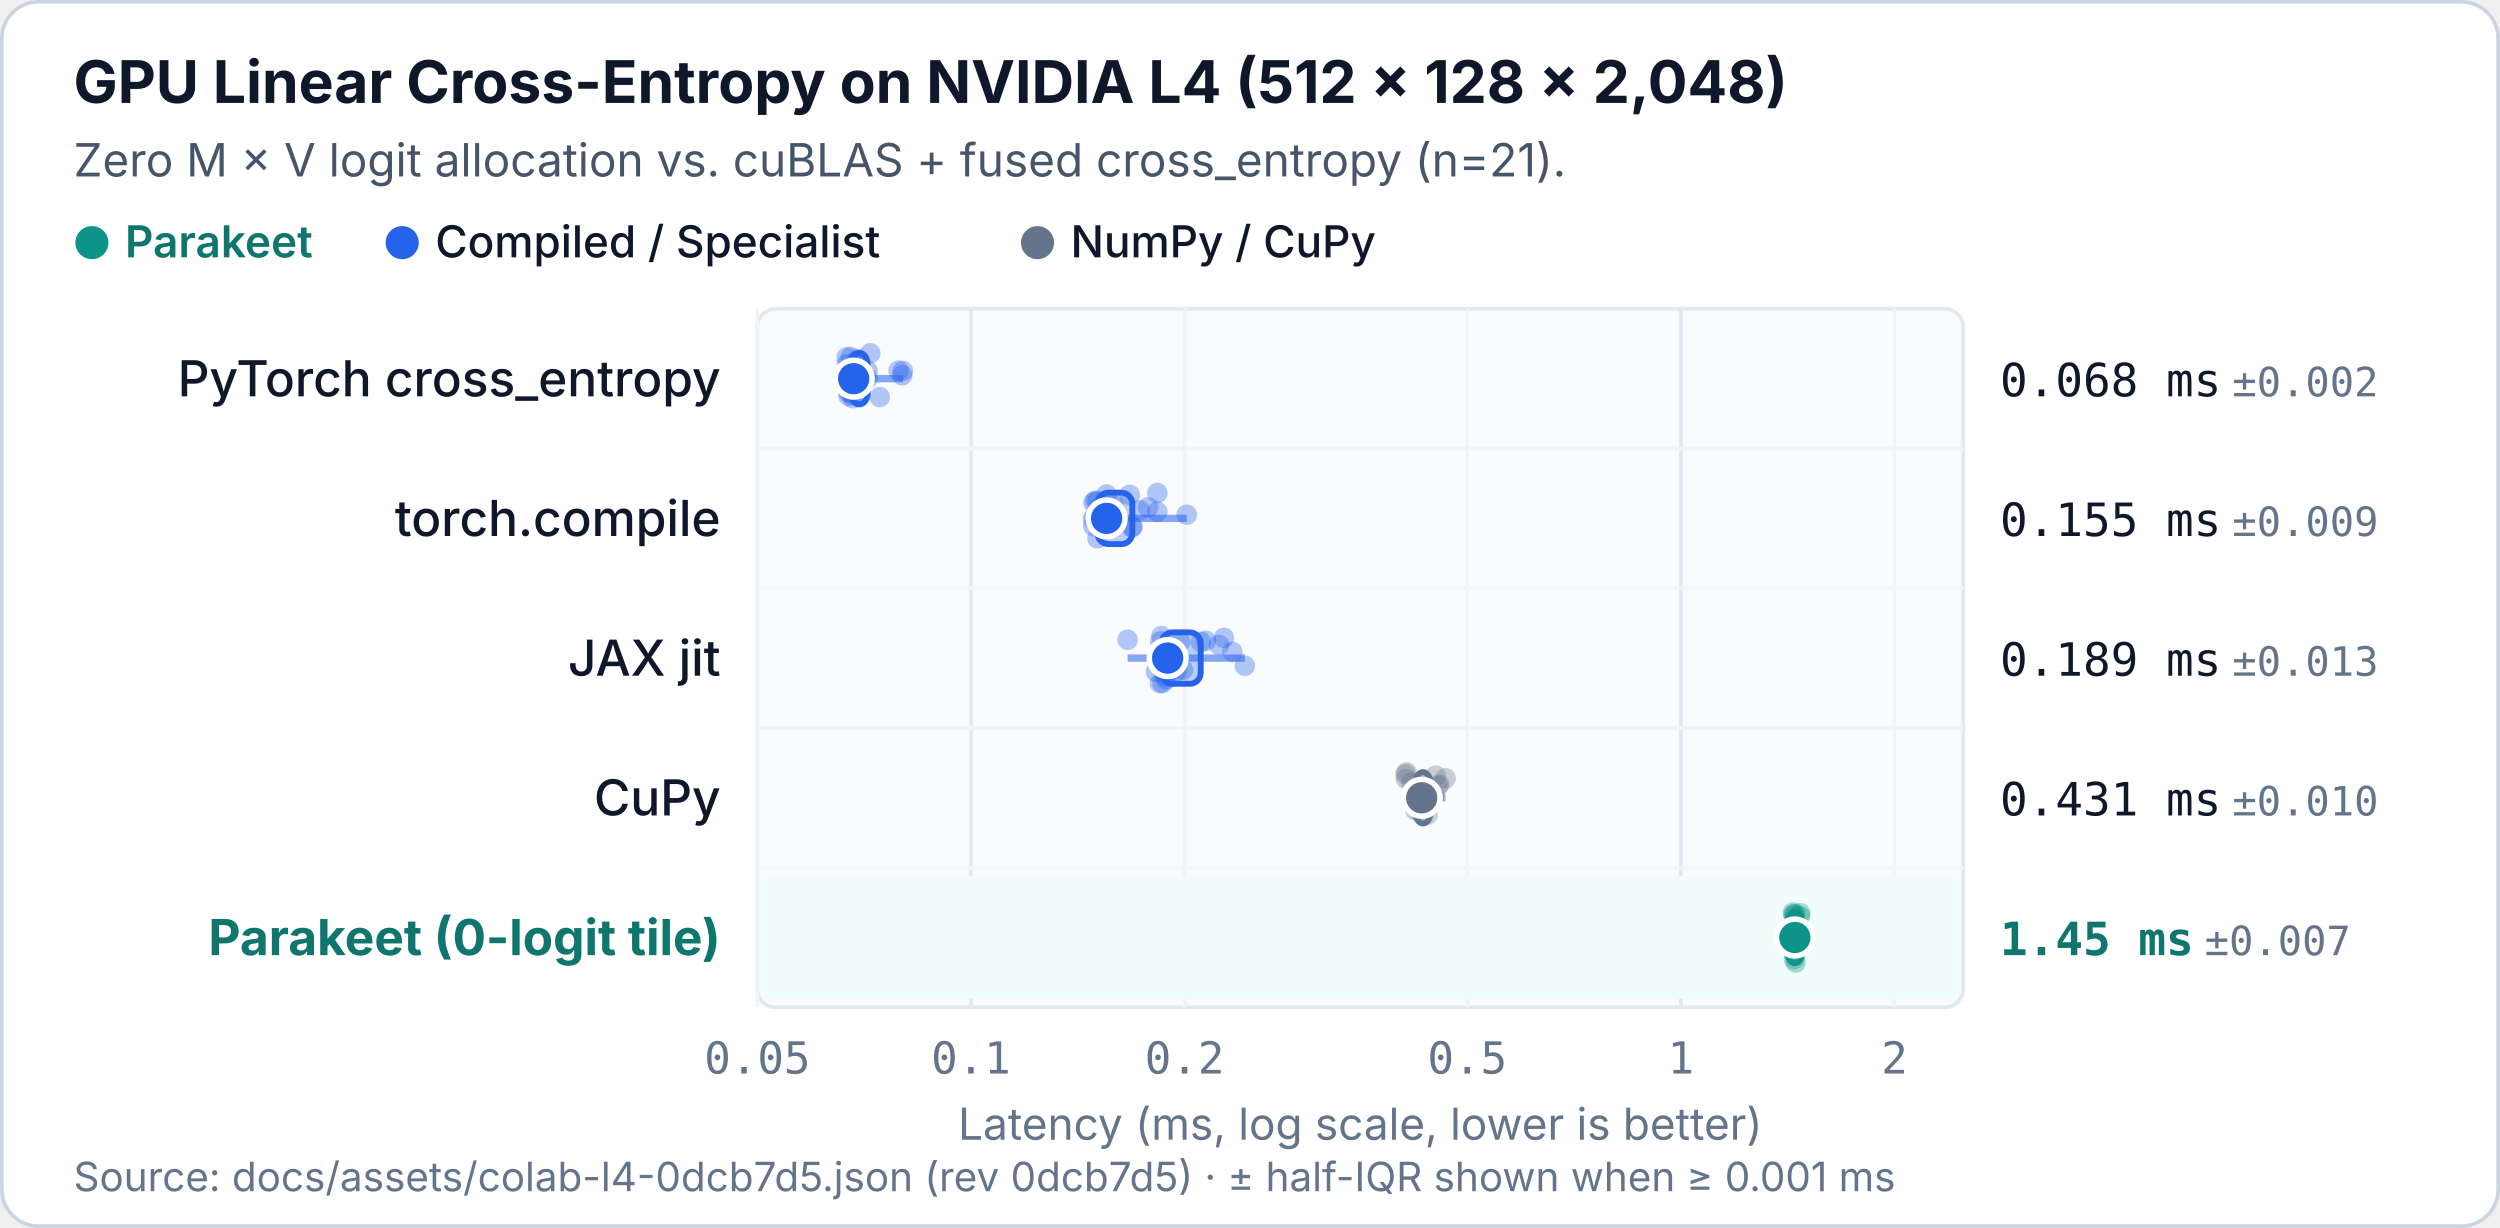
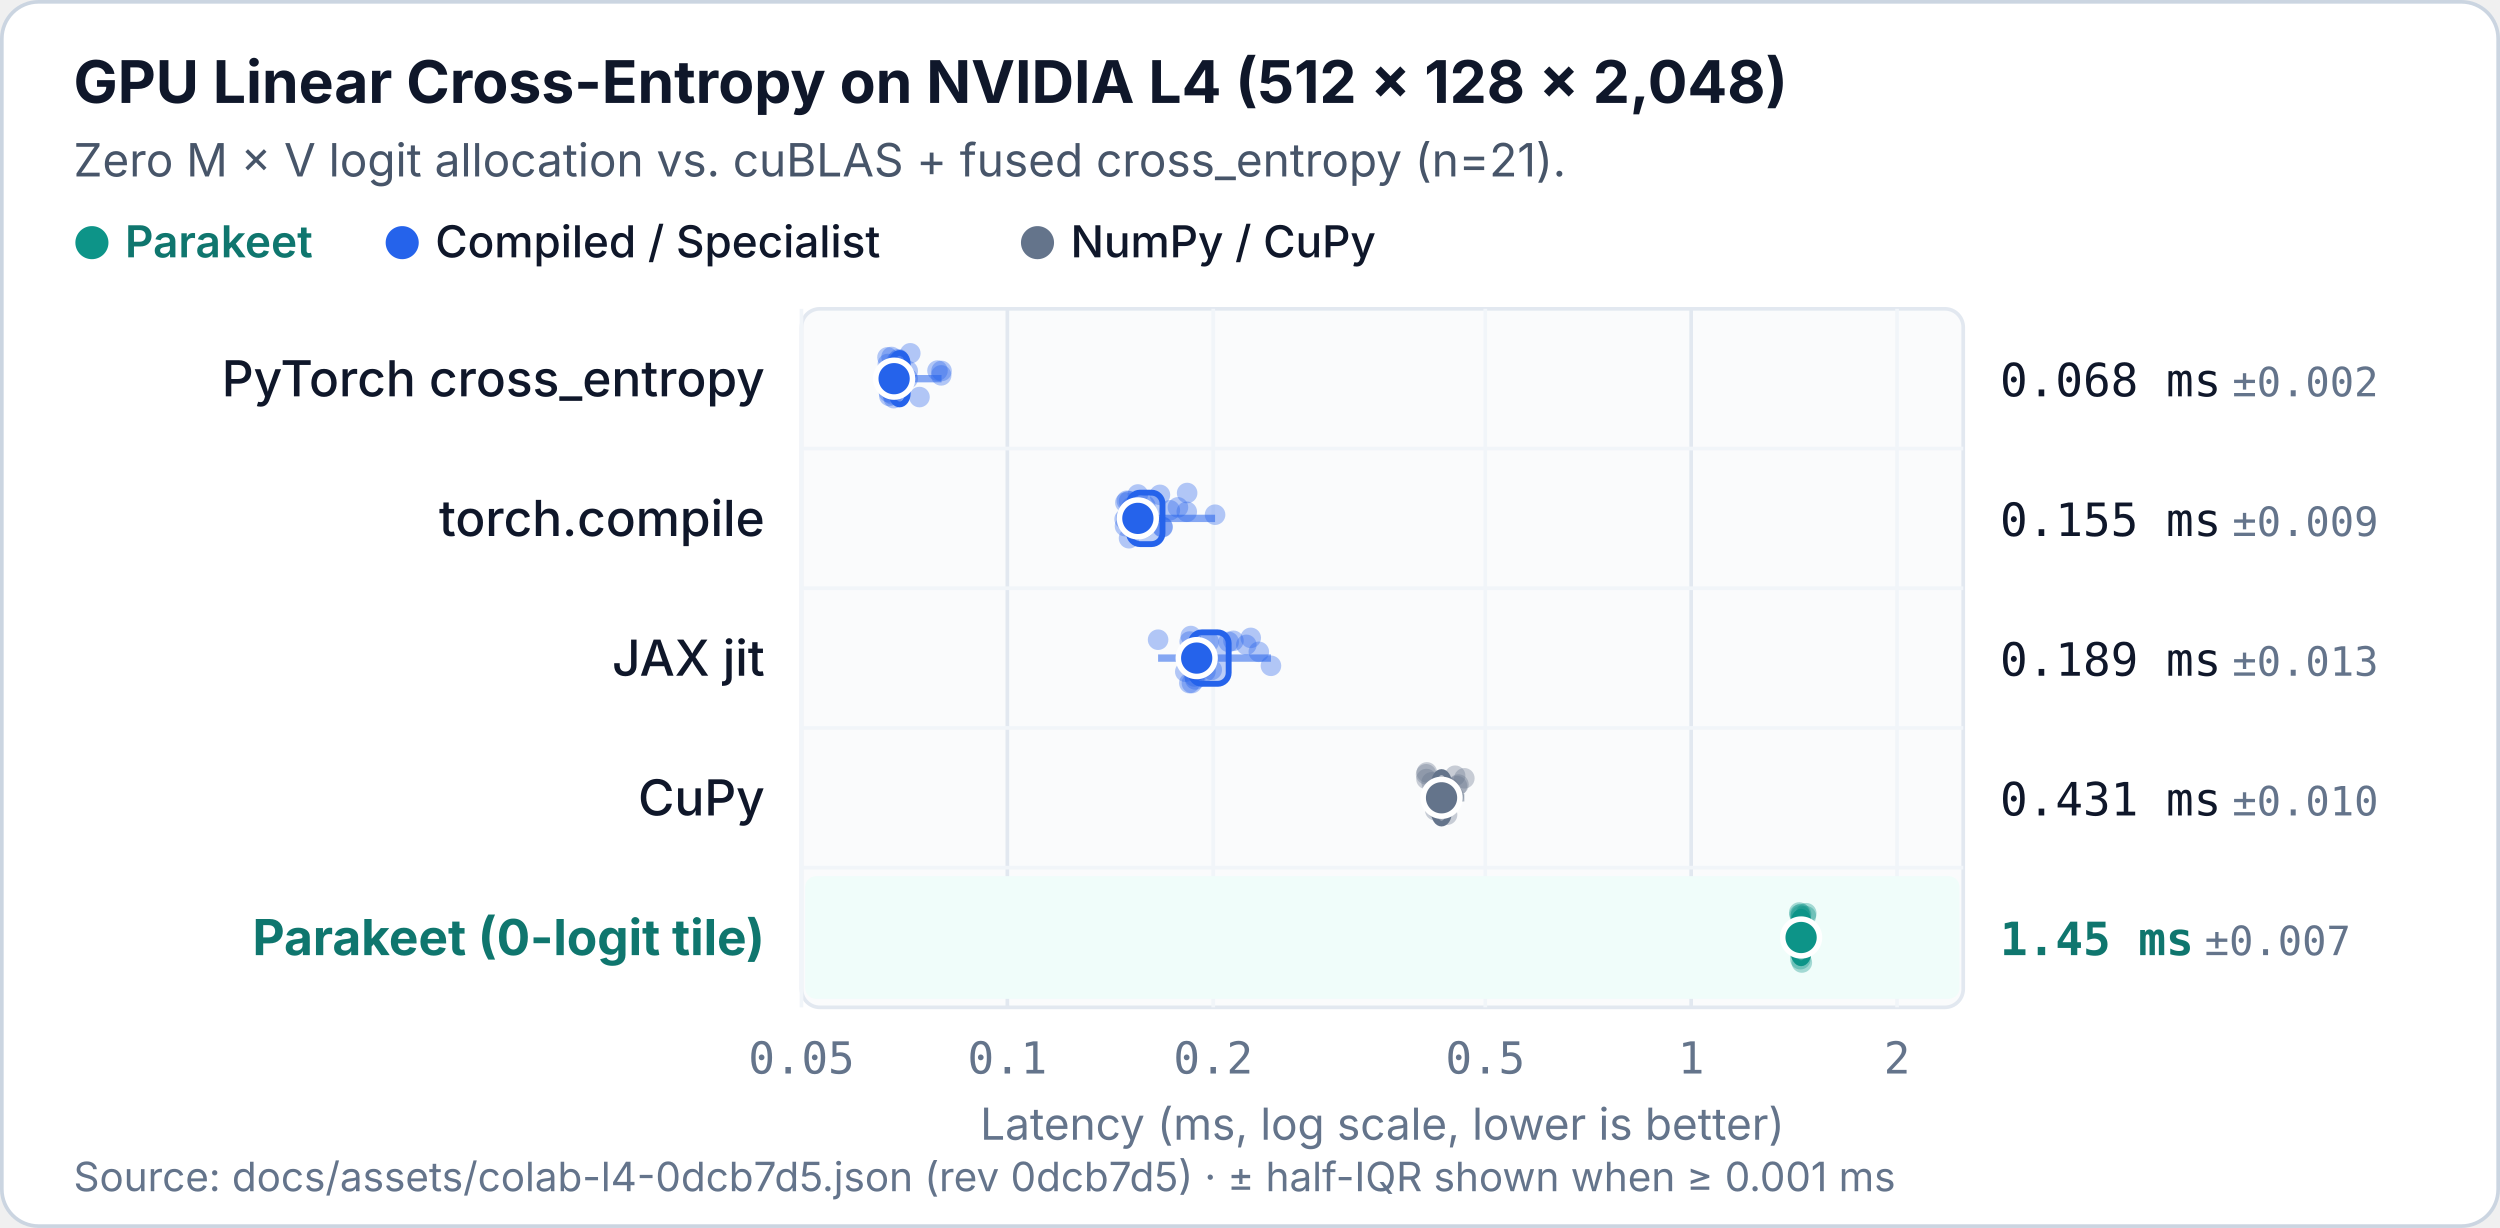
<svg xmlns="http://www.w3.org/2000/svg" viewBox="0 0 680 334" width="680" height="334" role="img" aria-label="GPU Linear Cross-Entropy on NVIDIA L4 (512 × 128 × 2,048)">
  <rect x="0.5" y="0.5" width="679" height="333" rx="10" fill="#ffffff" stroke="#cbd5e1" />
  <text x="20" y="28" font-family="Inter, -apple-system, BlinkMacSystemFont, 'Segoe UI', Helvetica, Arial, sans-serif" font-size="16" font-weight="700" fill="#0f172a">GPU Linear Cross-Entropy on NVIDIA L4 (512 × 128 × 2,048)</text>
  <text x="20" y="48" font-family="Inter, -apple-system, BlinkMacSystemFont, 'Segoe UI', Helvetica, Arial, sans-serif" font-size="12.5" fill="#475569">Zero M × V logit allocation vs. cuBLAS + fused cross_entropy (n=21).</text>
  <circle cx="25.0" cy="66" r="4.5" fill="#0d9488" />
  <text x="34.0" y="70" font-family="Inter, -apple-system, BlinkMacSystemFont, 'Segoe UI', Helvetica, Arial, sans-serif" font-size="12" font-weight="600" fill="#0f766e">Parakeet</text>
  <circle cx="109.4" cy="66" r="4.5" fill="#2563eb" />
  <text x="118.4" y="70" font-family="Inter, -apple-system, BlinkMacSystemFont, 'Segoe UI', Helvetica, Arial, sans-serif" font-size="12" font-weight="500" fill="#0f172a">Compiled / Specialist</text>
  <circle cx="282.2" cy="66" r="4.5" fill="#64748b" />
  <text x="291.2" y="70" font-family="Inter, -apple-system, BlinkMacSystemFont, 'Segoe UI', Helvetica, Arial, sans-serif" font-size="12" font-weight="500" fill="#0f172a">NumPy / CuPy</text>
-   <rect x="206.0" y="84.0" width="328.0" height="190.0" rx="5" fill="#fafbfc" stroke="#e2e8f0" stroke-width="1" />
-   <line x1="206.0" y1="84.0" x2="206.0" y2="274.0" stroke="#f1f5f9" stroke-width="1" />
-   <text x="206.0" y="292.0" text-anchor="middle" font-family="'JetBrains Mono', ui-monospace, SFMono-Regular, Menlo, monospace" font-size="12" fill="#64748b">0.05</text>
-   <line x1="264.1" y1="84.0" x2="264.1" y2="274.0" stroke="#e2e8f0" stroke-width="1" />
-   <text x="264.1" y="292.0" text-anchor="middle" font-family="'JetBrains Mono', ui-monospace, SFMono-Regular, Menlo, monospace" font-size="12" fill="#64748b">0.1</text>
-   <line x1="322.2" y1="84.0" x2="322.2" y2="274.0" stroke="#f1f5f9" stroke-width="1" />
-   <text x="322.2" y="292.0" text-anchor="middle" font-family="'JetBrains Mono', ui-monospace, SFMono-Regular, Menlo, monospace" font-size="12" fill="#64748b">0.2</text>
-   <line x1="399.1" y1="84.0" x2="399.1" y2="274.0" stroke="#f1f5f9" stroke-width="1" />
-   <text x="399.1" y="292.0" text-anchor="middle" font-family="'JetBrains Mono', ui-monospace, SFMono-Regular, Menlo, monospace" font-size="12" fill="#64748b">0.5</text>
-   <line x1="457.2" y1="84.0" x2="457.2" y2="274.0" stroke="#e2e8f0" stroke-width="1" />
-   <text x="457.2" y="292.0" text-anchor="middle" font-family="'JetBrains Mono', ui-monospace, SFMono-Regular, Menlo, monospace" font-size="12" fill="#64748b">1</text>
-   <line x1="515.3" y1="84.0" x2="515.3" y2="274.0" stroke="#f1f5f9" stroke-width="1" />
-   <text x="515.3" y="292.0" text-anchor="middle" font-family="'JetBrains Mono', ui-monospace, SFMono-Regular, Menlo, monospace" font-size="12" fill="#64748b">2</text>
-   <text x="370.0" y="310.0" text-anchor="middle" font-family="Inter, -apple-system, BlinkMacSystemFont, 'Segoe UI', Helvetica, Arial, sans-serif" font-size="12" fill="#64748b">Latency (ms, log scale, lower is better)</text>
-   <text x="196.0" y="107.8" text-anchor="end" font-family="Inter, -apple-system, BlinkMacSystemFont, 'Segoe UI', Helvetica, Arial, sans-serif" font-size="13.5" font-weight="500" fill="#0f172a">PyTorch cross_entropy</text>
-   <line x1="230.3" y1="103.0" x2="245.6" y2="103.0" stroke="#2563eb" stroke-opacity="0.55" stroke-width="2.0" />
-   <circle cx="236.0" cy="103.0" r="2.8" fill="#2563eb" fill-opacity="0.34" />
-   <circle cx="245.4" cy="102.1" r="2.8" fill="#2563eb" fill-opacity="0.34" />
-   <circle cx="236.0" cy="100.9" r="2.8" fill="#2563eb" fill-opacity="0.34" />
-   <circle cx="230.8" cy="106.7" r="2.8" fill="#2563eb" fill-opacity="0.34" />
-   <circle cx="230.9" cy="106.0" r="2.8" fill="#2563eb" fill-opacity="0.34" />
-   <circle cx="230.8" cy="107.7" r="2.8" fill="#2563eb" fill-opacity="0.34" />
-   <circle cx="231.4" cy="97.1" r="2.8" fill="#2563eb" fill-opacity="0.34" />
-   <circle cx="232.9" cy="98.3" r="2.8" fill="#2563eb" fill-opacity="0.34" />
-   <circle cx="232.0" cy="103.5" r="2.8" fill="#2563eb" fill-opacity="0.34" />
-   <circle cx="245.6" cy="100.9" r="2.8" fill="#2563eb" fill-opacity="0.34" />
-   <circle cx="233.4" cy="97.7" r="2.8" fill="#2563eb" fill-opacity="0.34" />
-   <circle cx="244.4" cy="100.8" r="2.8" fill="#2563eb" fill-opacity="0.34" />
-   <circle cx="239.3" cy="108.0" r="2.8" fill="#2563eb" fill-opacity="0.34" />
-   <circle cx="232.2" cy="105.6" r="2.8" fill="#2563eb" fill-opacity="0.34" />
-   <circle cx="231.8" cy="107.3" r="2.8" fill="#2563eb" fill-opacity="0.34" />
-   <circle cx="232.7" cy="104.2" r="2.8" fill="#2563eb" fill-opacity="0.34" />
-   <circle cx="236.7" cy="96.1" r="2.8" fill="#2563eb" fill-opacity="0.34" />
-   <circle cx="232.0" cy="108.3" r="2.8" fill="#2563eb" fill-opacity="0.34" />
-   <circle cx="231.4" cy="103.3" r="2.8" fill="#2563eb" fill-opacity="0.34" />
-   <circle cx="230.4" cy="99.0" r="2.8" fill="#2563eb" fill-opacity="0.34" />
-   <circle cx="230.3" cy="97.2" r="2.8" fill="#2563eb" fill-opacity="0.34" />
-   <rect x="231.4" y="96.0" width="4.6" height="14.0" rx="3" fill="#2563eb" fill-opacity="0.30" stroke="#2563eb" stroke-width="1.6" />
-   <circle cx="232.2" cy="103.0" r="5.0" fill="#2563eb" stroke="#ffffff" stroke-width="1.5" />
+   <rect x="218.0" y="84.0" width="316.0" height="190.0" rx="5" fill="#fafbfc" stroke="#e2e8f0" stroke-width="1" />
+   <line x1="218.0" y1="84.0" x2="218.0" y2="274.0" stroke="#f1f5f9" stroke-width="1" />
+   <text x="218.0" y="292.0" text-anchor="middle" font-family="'JetBrains Mono', ui-monospace, SFMono-Regular, Menlo, monospace" font-size="12" fill="#64748b">0.05</text>
+   <line x1="274.0" y1="84.0" x2="274.0" y2="274.0" stroke="#e2e8f0" stroke-width="1" />
+   <text x="274.0" y="292.0" text-anchor="middle" font-family="'JetBrains Mono', ui-monospace, SFMono-Regular, Menlo, monospace" font-size="12" fill="#64748b">0.1</text>
+   <line x1="330.0" y1="84.0" x2="330.0" y2="274.0" stroke="#f1f5f9" stroke-width="1" />
+   <text x="330.0" y="292.0" text-anchor="middle" font-family="'JetBrains Mono', ui-monospace, SFMono-Regular, Menlo, monospace" font-size="12" fill="#64748b">0.2</text>
+   <line x1="404.0" y1="84.0" x2="404.0" y2="274.0" stroke="#f1f5f9" stroke-width="1" />
+   <text x="404.0" y="292.0" text-anchor="middle" font-family="'JetBrains Mono', ui-monospace, SFMono-Regular, Menlo, monospace" font-size="12" fill="#64748b">0.5</text>
+   <line x1="460.0" y1="84.0" x2="460.0" y2="274.0" stroke="#e2e8f0" stroke-width="1" />
+   <text x="460.0" y="292.0" text-anchor="middle" font-family="'JetBrains Mono', ui-monospace, SFMono-Regular, Menlo, monospace" font-size="12" fill="#64748b">1</text>
+   <line x1="516.0" y1="84.0" x2="516.0" y2="274.0" stroke="#f1f5f9" stroke-width="1" />
+   <text x="516.0" y="292.0" text-anchor="middle" font-family="'JetBrains Mono', ui-monospace, SFMono-Regular, Menlo, monospace" font-size="12" fill="#64748b">2</text>
+   <text x="376.0" y="310.0" text-anchor="middle" font-family="Inter, -apple-system, BlinkMacSystemFont, 'Segoe UI', Helvetica, Arial, sans-serif" font-size="12" fill="#64748b">Latency (ms, log scale, lower is better)</text>
+   <text x="208.0" y="107.8" text-anchor="end" font-family="Inter, -apple-system, BlinkMacSystemFont, 'Segoe UI', Helvetica, Arial, sans-serif" font-size="13.5" font-weight="500" fill="#0f172a">PyTorch cross_entropy</text>
+   <line x1="241.4" y1="103.0" x2="256.1" y2="103.0" stroke="#2563eb" stroke-opacity="0.55" stroke-width="2.0" />
+   <circle cx="246.9" cy="103.0" r="2.8" fill="#2563eb" fill-opacity="0.34" />
+   <circle cx="256.0" cy="102.1" r="2.8" fill="#2563eb" fill-opacity="0.34" />
+   <circle cx="246.9" cy="100.9" r="2.8" fill="#2563eb" fill-opacity="0.34" />
+   <circle cx="241.8" cy="106.7" r="2.8" fill="#2563eb" fill-opacity="0.34" />
+   <circle cx="242.0" cy="106.0" r="2.8" fill="#2563eb" fill-opacity="0.34" />
+   <circle cx="241.9" cy="107.7" r="2.8" fill="#2563eb" fill-opacity="0.34" />
+   <circle cx="242.5" cy="97.1" r="2.8" fill="#2563eb" fill-opacity="0.34" />
+   <circle cx="243.9" cy="98.3" r="2.8" fill="#2563eb" fill-opacity="0.34" />
+   <circle cx="243.1" cy="103.5" r="2.8" fill="#2563eb" fill-opacity="0.34" />
+   <circle cx="256.1" cy="100.9" r="2.8" fill="#2563eb" fill-opacity="0.34" />
+   <circle cx="244.4" cy="97.7" r="2.8" fill="#2563eb" fill-opacity="0.34" />
+   <circle cx="255.0" cy="100.8" r="2.8" fill="#2563eb" fill-opacity="0.34" />
+   <circle cx="250.1" cy="108.0" r="2.8" fill="#2563eb" fill-opacity="0.34" />
+   <circle cx="243.2" cy="105.6" r="2.8" fill="#2563eb" fill-opacity="0.34" />
+   <circle cx="242.8" cy="107.3" r="2.8" fill="#2563eb" fill-opacity="0.34" />
+   <circle cx="243.7" cy="104.2" r="2.8" fill="#2563eb" fill-opacity="0.34" />
+   <circle cx="247.6" cy="96.1" r="2.8" fill="#2563eb" fill-opacity="0.34" />
+   <circle cx="243.1" cy="108.3" r="2.8" fill="#2563eb" fill-opacity="0.34" />
+   <circle cx="242.5" cy="103.3" r="2.8" fill="#2563eb" fill-opacity="0.34" />
+   <circle cx="241.5" cy="99.0" r="2.8" fill="#2563eb" fill-opacity="0.34" />
+   <circle cx="241.4" cy="97.2" r="2.8" fill="#2563eb" fill-opacity="0.34" />
+   <rect x="242.5" y="96.0" width="4.4" height="14.0" rx="3" fill="#2563eb" fill-opacity="0.30" stroke="#2563eb" stroke-width="1.6" />
+   <circle cx="243.2" cy="103.0" r="5.0" fill="#2563eb" stroke="#ffffff" stroke-width="1.5" />
  <text x="544.0" y="107.8" font-family="'JetBrains Mono', ui-monospace, SFMono-Regular, Menlo, monospace" font-size="12.5" font-weight="500" fill="#0f172a">0.068 ms<tspan dx="3" font-weight="400" font-size="11" fill="#64748b">±0.002</tspan>
  </text>
-   <line x1="206.0" y1="122.0" x2="534.0" y2="122.0" stroke="#f1f5f9" stroke-width="1" />
-   <text x="196.0" y="145.8" text-anchor="end" font-family="Inter, -apple-system, BlinkMacSystemFont, 'Segoe UI', Helvetica, Arial, sans-serif" font-size="13.5" font-weight="500" fill="#0f172a">torch.compile</text>
-   <line x1="297.3" y1="141.0" x2="322.8" y2="141.0" stroke="#2563eb" stroke-opacity="0.55" stroke-width="2.0" />
-   <circle cx="307.3" cy="134.6" r="2.8" fill="#2563eb" fill-opacity="0.34" />
-   <circle cx="322.8" cy="140.0" r="2.8" fill="#2563eb" fill-opacity="0.34" />
-   <circle cx="312.3" cy="138.0" r="2.8" fill="#2563eb" fill-opacity="0.34" />
-   <circle cx="303.0" cy="137.5" r="2.8" fill="#2563eb" fill-opacity="0.34" />
-   <circle cx="299.2" cy="137.9" r="2.8" fill="#2563eb" fill-opacity="0.34" />
-   <circle cx="298.5" cy="136.3" r="2.8" fill="#2563eb" fill-opacity="0.34" />
-   <circle cx="297.7" cy="140.7" r="2.8" fill="#2563eb" fill-opacity="0.34" />
-   <circle cx="314.8" cy="134.1" r="2.8" fill="#2563eb" fill-opacity="0.34" />
-   <circle cx="307.9" cy="143.4" r="2.8" fill="#2563eb" fill-opacity="0.34" />
-   <circle cx="300.6" cy="141.6" r="2.8" fill="#2563eb" fill-opacity="0.34" />
-   <circle cx="298.5" cy="146.4" r="2.8" fill="#2563eb" fill-opacity="0.34" />
-   <circle cx="297.4" cy="143.1" r="2.8" fill="#2563eb" fill-opacity="0.34" />
-   <circle cx="297.4" cy="136.7" r="2.8" fill="#2563eb" fill-opacity="0.34" />
-   <circle cx="314.8" cy="139.2" r="2.8" fill="#2563eb" fill-opacity="0.34" />
-   <circle cx="308.0" cy="143.3" r="2.8" fill="#2563eb" fill-opacity="0.34" />
-   <circle cx="302.8" cy="143.5" r="2.8" fill="#2563eb" fill-opacity="0.34" />
-   <circle cx="297.9" cy="136.2" r="2.8" fill="#2563eb" fill-opacity="0.34" />
-   <circle cx="297.3" cy="141.2" r="2.8" fill="#2563eb" fill-opacity="0.34" />
-   <circle cx="300.7" cy="137.6" r="2.8" fill="#2563eb" fill-opacity="0.34" />
-   <circle cx="310.0" cy="138.8" r="2.8" fill="#2563eb" fill-opacity="0.34" />
-   <circle cx="301.0" cy="134.5" r="2.8" fill="#2563eb" fill-opacity="0.34" />
-   <rect x="298.5" y="134.0" width="9.5" height="14.0" rx="3" fill="#2563eb" fill-opacity="0.30" stroke="#2563eb" stroke-width="1.6" />
-   <circle cx="301.0" cy="141.0" r="5.0" fill="#2563eb" stroke="#ffffff" stroke-width="1.5" />
+   <line x1="218.0" y1="122.0" x2="534.0" y2="122.0" stroke="#f1f5f9" stroke-width="1" />
+   <text x="208.0" y="145.8" text-anchor="end" font-family="Inter, -apple-system, BlinkMacSystemFont, 'Segoe UI', Helvetica, Arial, sans-serif" font-size="13.5" font-weight="500" fill="#0f172a">torch.compile</text>
+   <line x1="305.9" y1="141.0" x2="330.5" y2="141.0" stroke="#2563eb" stroke-opacity="0.55" stroke-width="2.0" />
+   <circle cx="315.5" cy="134.6" r="2.8" fill="#2563eb" fill-opacity="0.34" />
+   <circle cx="330.5" cy="140.0" r="2.8" fill="#2563eb" fill-opacity="0.34" />
+   <circle cx="320.4" cy="138.0" r="2.8" fill="#2563eb" fill-opacity="0.34" />
+   <circle cx="311.5" cy="137.5" r="2.8" fill="#2563eb" fill-opacity="0.34" />
+   <circle cx="307.8" cy="137.9" r="2.8" fill="#2563eb" fill-opacity="0.34" />
+   <circle cx="307.1" cy="136.3" r="2.8" fill="#2563eb" fill-opacity="0.34" />
+   <circle cx="306.4" cy="140.7" r="2.8" fill="#2563eb" fill-opacity="0.34" />
+   <circle cx="322.9" cy="134.1" r="2.8" fill="#2563eb" fill-opacity="0.34" />
+   <circle cx="316.2" cy="143.4" r="2.8" fill="#2563eb" fill-opacity="0.34" />
+   <circle cx="309.2" cy="141.6" r="2.8" fill="#2563eb" fill-opacity="0.34" />
+   <circle cx="307.1" cy="146.4" r="2.8" fill="#2563eb" fill-opacity="0.34" />
+   <circle cx="306.0" cy="143.1" r="2.8" fill="#2563eb" fill-opacity="0.34" />
+   <circle cx="306.1" cy="136.7" r="2.8" fill="#2563eb" fill-opacity="0.34" />
+   <circle cx="322.8" cy="139.2" r="2.8" fill="#2563eb" fill-opacity="0.34" />
+   <circle cx="316.2" cy="143.3" r="2.8" fill="#2563eb" fill-opacity="0.34" />
+   <circle cx="311.2" cy="143.5" r="2.8" fill="#2563eb" fill-opacity="0.34" />
+   <circle cx="306.5" cy="136.2" r="2.8" fill="#2563eb" fill-opacity="0.34" />
+   <circle cx="305.9" cy="141.2" r="2.8" fill="#2563eb" fill-opacity="0.34" />
+   <circle cx="309.2" cy="137.6" r="2.8" fill="#2563eb" fill-opacity="0.34" />
+   <circle cx="318.2" cy="138.8" r="2.8" fill="#2563eb" fill-opacity="0.34" />
+   <circle cx="309.5" cy="134.5" r="2.8" fill="#2563eb" fill-opacity="0.34" />
+   <rect x="307.1" y="134.0" width="9.1" height="14.0" rx="3" fill="#2563eb" fill-opacity="0.30" stroke="#2563eb" stroke-width="1.6" />
+   <circle cx="309.5" cy="141.0" r="5.0" fill="#2563eb" stroke="#ffffff" stroke-width="1.5" />
  <text x="544.0" y="145.8" font-family="'JetBrains Mono', ui-monospace, SFMono-Regular, Menlo, monospace" font-size="12.5" font-weight="500" fill="#0f172a">0.155 ms<tspan dx="3" font-weight="400" font-size="11" fill="#64748b">±0.009</tspan>
  </text>
-   <line x1="206.0" y1="160.0" x2="534.0" y2="160.0" stroke="#f1f5f9" stroke-width="1" />
-   <text x="196.0" y="183.8" text-anchor="end" font-family="Inter, -apple-system, BlinkMacSystemFont, 'Segoe UI', Helvetica, Arial, sans-serif" font-size="13.5" font-weight="500" fill="#0f172a">JAX jit</text>
-   <line x1="306.7" y1="179.0" x2="338.6" y2="179.0" stroke="#2563eb" stroke-opacity="0.55" stroke-width="2.0" />
-   <circle cx="338.6" cy="181.1" r="2.8" fill="#2563eb" fill-opacity="0.34" />
-   <circle cx="335.2" cy="177.3" r="2.8" fill="#2563eb" fill-opacity="0.34" />
-   <circle cx="332.9" cy="173.5" r="2.8" fill="#2563eb" fill-opacity="0.34" />
-   <circle cx="331.6" cy="175.4" r="2.8" fill="#2563eb" fill-opacity="0.34" />
-   <circle cx="328.0" cy="174.3" r="2.8" fill="#2563eb" fill-opacity="0.34" />
-   <circle cx="306.7" cy="174.0" r="2.8" fill="#2563eb" fill-opacity="0.34" />
-   <circle cx="326.6" cy="174.6" r="2.8" fill="#2563eb" fill-opacity="0.34" />
-   <circle cx="321.8" cy="182.2" r="2.8" fill="#2563eb" fill-opacity="0.34" />
-   <circle cx="321.0" cy="174.6" r="2.8" fill="#2563eb" fill-opacity="0.34" />
-   <circle cx="319.5" cy="181.5" r="2.8" fill="#2563eb" fill-opacity="0.34" />
-   <circle cx="314.4" cy="182.7" r="2.8" fill="#2563eb" fill-opacity="0.34" />
-   <circle cx="317.2" cy="184.8" r="2.8" fill="#2563eb" fill-opacity="0.34" />
-   <circle cx="317.5" cy="177.9" r="2.8" fill="#2563eb" fill-opacity="0.34" />
-   <circle cx="315.9" cy="173.0" r="2.8" fill="#2563eb" fill-opacity="0.34" />
-   <circle cx="317.0" cy="184.0" r="2.8" fill="#2563eb" fill-opacity="0.34" />
-   <circle cx="320.1" cy="182.6" r="2.8" fill="#2563eb" fill-opacity="0.34" />
-   <circle cx="317.6" cy="182.3" r="2.8" fill="#2563eb" fill-opacity="0.34" />
-   <circle cx="316.2" cy="185.8" r="2.8" fill="#2563eb" fill-opacity="0.34" />
-   <circle cx="315.5" cy="185.8" r="2.8" fill="#2563eb" fill-opacity="0.34" />
-   <circle cx="315.6" cy="174.5" r="2.8" fill="#2563eb" fill-opacity="0.34" />
-   <circle cx="315.7" cy="179.1" r="2.8" fill="#2563eb" fill-opacity="0.34" />
-   <rect x="315.9" y="172.0" width="10.7" height="14.0" rx="3" fill="#2563eb" fill-opacity="0.30" stroke="#2563eb" stroke-width="1.6" />
-   <circle cx="317.6" cy="179.0" r="5.0" fill="#2563eb" stroke="#ffffff" stroke-width="1.5" />
+   <line x1="218.0" y1="160.0" x2="534.0" y2="160.0" stroke="#f1f5f9" stroke-width="1" />
+   <text x="208.0" y="183.8" text-anchor="end" font-family="Inter, -apple-system, BlinkMacSystemFont, 'Segoe UI', Helvetica, Arial, sans-serif" font-size="13.5" font-weight="500" fill="#0f172a">JAX jit</text>
+   <line x1="315.0" y1="179.0" x2="345.7" y2="179.0" stroke="#2563eb" stroke-opacity="0.55" stroke-width="2.0" />
+   <circle cx="345.7" cy="181.1" r="2.8" fill="#2563eb" fill-opacity="0.34" />
+   <circle cx="342.4" cy="177.3" r="2.8" fill="#2563eb" fill-opacity="0.34" />
+   <circle cx="340.2" cy="173.5" r="2.8" fill="#2563eb" fill-opacity="0.34" />
+   <circle cx="339.0" cy="175.4" r="2.8" fill="#2563eb" fill-opacity="0.34" />
+   <circle cx="335.5" cy="174.3" r="2.8" fill="#2563eb" fill-opacity="0.34" />
+   <circle cx="315.0" cy="174.0" r="2.8" fill="#2563eb" fill-opacity="0.34" />
+   <circle cx="334.2" cy="174.6" r="2.8" fill="#2563eb" fill-opacity="0.34" />
+   <circle cx="329.6" cy="182.2" r="2.8" fill="#2563eb" fill-opacity="0.34" />
+   <circle cx="328.8" cy="174.6" r="2.8" fill="#2563eb" fill-opacity="0.34" />
+   <circle cx="327.4" cy="181.5" r="2.8" fill="#2563eb" fill-opacity="0.34" />
+   <circle cx="322.4" cy="182.7" r="2.8" fill="#2563eb" fill-opacity="0.34" />
+   <circle cx="325.1" cy="184.8" r="2.8" fill="#2563eb" fill-opacity="0.34" />
+   <circle cx="325.4" cy="177.9" r="2.8" fill="#2563eb" fill-opacity="0.34" />
+   <circle cx="323.9" cy="173.0" r="2.8" fill="#2563eb" fill-opacity="0.34" />
+   <circle cx="324.9" cy="184.0" r="2.8" fill="#2563eb" fill-opacity="0.34" />
+   <circle cx="327.9" cy="182.6" r="2.8" fill="#2563eb" fill-opacity="0.34" />
+   <circle cx="325.5" cy="182.3" r="2.8" fill="#2563eb" fill-opacity="0.34" />
+   <circle cx="324.2" cy="185.8" r="2.8" fill="#2563eb" fill-opacity="0.34" />
+   <circle cx="323.5" cy="185.8" r="2.8" fill="#2563eb" fill-opacity="0.34" />
+   <circle cx="323.6" cy="174.5" r="2.8" fill="#2563eb" fill-opacity="0.34" />
+   <circle cx="323.7" cy="179.1" r="2.8" fill="#2563eb" fill-opacity="0.34" />
+   <rect x="323.9" y="172.0" width="10.3" height="14.0" rx="3" fill="#2563eb" fill-opacity="0.30" stroke="#2563eb" stroke-width="1.6" />
+   <circle cx="325.5" cy="179.0" r="5.0" fill="#2563eb" stroke="#ffffff" stroke-width="1.5" />
  <text x="544.0" y="183.8" font-family="'JetBrains Mono', ui-monospace, SFMono-Regular, Menlo, monospace" font-size="12.5" font-weight="500" fill="#0f172a">0.189 ms<tspan dx="3" font-weight="400" font-size="11" fill="#64748b">±0.013</tspan>
  </text>
-   <line x1="206.0" y1="198.0" x2="534.0" y2="198.0" stroke="#f1f5f9" stroke-width="1" />
-   <text x="196.0" y="221.8" text-anchor="end" font-family="Inter, -apple-system, BlinkMacSystemFont, 'Segoe UI', Helvetica, Arial, sans-serif" font-size="13.5" font-weight="500" fill="#0f172a">CuPy</text>
-   <line x1="382.3" y1="217.0" x2="393.2" y2="217.0" stroke="#64748b" stroke-opacity="0.55" stroke-width="2.0" />
-   <circle cx="390.5" cy="211.0" r="2.8" fill="#64748b" fill-opacity="0.34" />
-   <circle cx="388.7" cy="214.2" r="2.8" fill="#64748b" fill-opacity="0.34" />
-   <circle cx="385.8" cy="220.3" r="2.8" fill="#64748b" fill-opacity="0.34" />
-   <circle cx="391.5" cy="213.4" r="2.8" fill="#64748b" fill-opacity="0.34" />
-   <circle cx="384.8" cy="215.9" r="2.8" fill="#64748b" fill-opacity="0.34" />
-   <circle cx="393.2" cy="211.7" r="2.8" fill="#64748b" fill-opacity="0.34" />
-   <circle cx="383.9" cy="212.8" r="2.8" fill="#64748b" fill-opacity="0.34" />
-   <circle cx="388.7" cy="217.3" r="2.8" fill="#64748b" fill-opacity="0.34" />
-   <circle cx="386.3" cy="215.0" r="2.8" fill="#64748b" fill-opacity="0.34" />
-   <circle cx="386.7" cy="217.4" r="2.8" fill="#64748b" fill-opacity="0.34" />
-   <circle cx="386.9" cy="213.0" r="2.8" fill="#64748b" fill-opacity="0.34" />
-   <circle cx="382.6" cy="210.1" r="2.8" fill="#64748b" fill-opacity="0.34" />
-   <circle cx="389.0" cy="216.6" r="2.8" fill="#64748b" fill-opacity="0.34" />
-   <circle cx="385.0" cy="220.4" r="2.8" fill="#64748b" fill-opacity="0.34" />
-   <circle cx="388.3" cy="221.6" r="2.8" fill="#64748b" fill-opacity="0.34" />
-   <circle cx="386.5" cy="214.6" r="2.8" fill="#64748b" fill-opacity="0.34" />
-   <circle cx="391.1" cy="213.8" r="2.8" fill="#64748b" fill-opacity="0.34" />
-   <circle cx="385.7" cy="218.0" r="2.8" fill="#64748b" fill-opacity="0.34" />
-   <circle cx="382.4" cy="211.9" r="2.8" fill="#64748b" fill-opacity="0.34" />
-   <circle cx="390.1" cy="216.5" r="2.8" fill="#64748b" fill-opacity="0.34" />
-   <circle cx="382.3" cy="210.6" r="2.8" fill="#64748b" fill-opacity="0.34" />
-   <rect x="385.0" y="210.0" width="4.1" height="14.0" rx="3" fill="#64748b" fill-opacity="0.30" stroke="#64748b" stroke-width="1.6" />
-   <circle cx="386.7" cy="217.0" r="5.0" fill="#64748b" stroke="#ffffff" stroke-width="1.5" />
+   <line x1="218.0" y1="198.0" x2="534.0" y2="198.0" stroke="#f1f5f9" stroke-width="1" />
+   <text x="208.0" y="221.8" text-anchor="end" font-family="Inter, -apple-system, BlinkMacSystemFont, 'Segoe UI', Helvetica, Arial, sans-serif" font-size="13.5" font-weight="500" fill="#0f172a">CuPy</text>
+   <line x1="387.9" y1="217.0" x2="398.3" y2="217.0" stroke="#64748b" stroke-opacity="0.55" stroke-width="2.0" />
+   <circle cx="395.8" cy="211.0" r="2.8" fill="#64748b" fill-opacity="0.34" />
+   <circle cx="394.0" cy="214.2" r="2.8" fill="#64748b" fill-opacity="0.34" />
+   <circle cx="391.2" cy="220.3" r="2.8" fill="#64748b" fill-opacity="0.34" />
+   <circle cx="396.7" cy="213.4" r="2.8" fill="#64748b" fill-opacity="0.34" />
+   <circle cx="390.3" cy="215.9" r="2.8" fill="#64748b" fill-opacity="0.34" />
+   <circle cx="398.3" cy="211.7" r="2.8" fill="#64748b" fill-opacity="0.34" />
+   <circle cx="389.4" cy="212.8" r="2.8" fill="#64748b" fill-opacity="0.34" />
+   <circle cx="394.0" cy="217.3" r="2.8" fill="#64748b" fill-opacity="0.34" />
+   <circle cx="391.7" cy="215.0" r="2.8" fill="#64748b" fill-opacity="0.34" />
+   <circle cx="392.1" cy="217.4" r="2.8" fill="#64748b" fill-opacity="0.34" />
+   <circle cx="392.3" cy="213.0" r="2.8" fill="#64748b" fill-opacity="0.34" />
+   <circle cx="388.1" cy="210.1" r="2.8" fill="#64748b" fill-opacity="0.34" />
+   <circle cx="394.3" cy="216.6" r="2.8" fill="#64748b" fill-opacity="0.34" />
+   <circle cx="390.4" cy="220.4" r="2.8" fill="#64748b" fill-opacity="0.34" />
+   <circle cx="393.6" cy="221.6" r="2.8" fill="#64748b" fill-opacity="0.34" />
+   <circle cx="391.9" cy="214.6" r="2.8" fill="#64748b" fill-opacity="0.34" />
+   <circle cx="396.3" cy="213.8" r="2.8" fill="#64748b" fill-opacity="0.34" />
+   <circle cx="391.1" cy="218.0" r="2.8" fill="#64748b" fill-opacity="0.34" />
+   <circle cx="388.0" cy="211.9" r="2.8" fill="#64748b" fill-opacity="0.34" />
+   <circle cx="395.4" cy="216.5" r="2.8" fill="#64748b" fill-opacity="0.34" />
+   <circle cx="387.9" cy="210.6" r="2.8" fill="#64748b" fill-opacity="0.34" />
+   <rect x="390.1" y="210.0" width="4.0" height="14.0" rx="3" fill="#64748b" fill-opacity="0.30" stroke="#64748b" stroke-width="1.6" />
+   <circle cx="392.1" cy="217.0" r="5.0" fill="#64748b" stroke="#ffffff" stroke-width="1.5" />
  <text x="544.0" y="221.8" font-family="'JetBrains Mono', ui-monospace, SFMono-Regular, Menlo, monospace" font-size="12.5" font-weight="500" fill="#0f172a">0.431 ms<tspan dx="3" font-weight="400" font-size="11" fill="#64748b">±0.010</tspan>
  </text>
-   <rect x="207.0" y="238.3" width="326.0" height="33.4" rx="3" fill="#f0fdfa" />
-   <line x1="206.0" y1="236.0" x2="534.0" y2="236.0" stroke="#f1f5f9" stroke-width="1" />
-   <text x="196.0" y="259.8" text-anchor="end" font-family="Inter, -apple-system, BlinkMacSystemFont, 'Segoe UI', Helvetica, Arial, sans-serif" font-size="13.5" font-weight="700" fill="#0f766e">Parakeet (0-logit tile)</text>
-   <line x1="487.7" y1="255.0" x2="489.7" y2="255.0" stroke="#0d9488" stroke-opacity="0.55" stroke-width="2.0" />
-   <circle cx="489.7" cy="248.4" r="2.8" fill="#0d9488" fill-opacity="0.34" />
-   <circle cx="488.8" cy="257.2" r="2.8" fill="#0d9488" fill-opacity="0.34" />
-   <circle cx="489.5" cy="254.3" r="2.8" fill="#0d9488" fill-opacity="0.34" />
-   <circle cx="488.4" cy="261.8" r="2.8" fill="#0d9488" fill-opacity="0.34" />
-   <circle cx="488.6" cy="251.5" r="2.8" fill="#0d9488" fill-opacity="0.34" />
-   <circle cx="488.1" cy="252.1" r="2.8" fill="#0d9488" fill-opacity="0.34" />
-   <circle cx="487.9" cy="254.2" r="2.8" fill="#0d9488" fill-opacity="0.34" />
-   <circle cx="488.1" cy="250.3" r="2.8" fill="#0d9488" fill-opacity="0.34" />
-   <circle cx="488.2" cy="249.2" r="2.8" fill="#0d9488" fill-opacity="0.34" />
-   <circle cx="487.8" cy="248.8" r="2.8" fill="#0d9488" fill-opacity="0.34" />
-   <circle cx="488.0" cy="257.4" r="2.8" fill="#0d9488" fill-opacity="0.34" />
-   <circle cx="488.8" cy="253.4" r="2.8" fill="#0d9488" fill-opacity="0.34" />
-   <circle cx="488.0" cy="256.0" r="2.8" fill="#0d9488" fill-opacity="0.34" />
-   <circle cx="487.9" cy="259.2" r="2.8" fill="#0d9488" fill-opacity="0.34" />
-   <circle cx="487.7" cy="248.2" r="2.8" fill="#0d9488" fill-opacity="0.34" />
-   <circle cx="488.2" cy="248.6" r="2.8" fill="#0d9488" fill-opacity="0.34" />
-   <circle cx="488.9" cy="254.0" r="2.8" fill="#0d9488" fill-opacity="0.34" />
-   <circle cx="488.3" cy="252.9" r="2.8" fill="#0d9488" fill-opacity="0.34" />
-   <circle cx="489.0" cy="252.2" r="2.8" fill="#0d9488" fill-opacity="0.34" />
-   <circle cx="489.6" cy="249.2" r="2.8" fill="#0d9488" fill-opacity="0.34" />
-   <circle cx="488.0" cy="260.9" r="2.8" fill="#0d9488" fill-opacity="0.34" />
-   <rect x="486.2" y="248.0" width="4.0" height="14.0" rx="3" fill="#0d9488" fill-opacity="0.30" stroke="#0d9488" stroke-width="1.6" />
-   <circle cx="488.2" cy="255.0" r="5.0" fill="#0d9488" stroke="#ffffff" stroke-width="1.5" />
+   <rect x="219.0" y="238.3" width="314.0" height="33.4" rx="3" fill="#f0fdfa" />
+   <line x1="218.0" y1="236.0" x2="534.0" y2="236.0" stroke="#f1f5f9" stroke-width="1" />
+   <text x="208.0" y="259.8" text-anchor="end" font-family="Inter, -apple-system, BlinkMacSystemFont, 'Segoe UI', Helvetica, Arial, sans-serif" font-size="13.5" font-weight="700" fill="#0f766e">Parakeet (0-logit tile)</text>
+   <line x1="489.4" y1="255.0" x2="491.3" y2="255.0" stroke="#0d9488" stroke-opacity="0.55" stroke-width="2.0" />
+   <circle cx="491.3" cy="248.4" r="2.8" fill="#0d9488" fill-opacity="0.34" />
+   <circle cx="490.5" cy="257.2" r="2.8" fill="#0d9488" fill-opacity="0.34" />
+   <circle cx="491.1" cy="254.3" r="2.8" fill="#0d9488" fill-opacity="0.34" />
+   <circle cx="490.1" cy="261.8" r="2.8" fill="#0d9488" fill-opacity="0.34" />
+   <circle cx="490.2" cy="251.5" r="2.8" fill="#0d9488" fill-opacity="0.34" />
+   <circle cx="489.8" cy="252.1" r="2.8" fill="#0d9488" fill-opacity="0.34" />
+   <circle cx="489.6" cy="254.2" r="2.8" fill="#0d9488" fill-opacity="0.34" />
+   <circle cx="489.8" cy="250.3" r="2.8" fill="#0d9488" fill-opacity="0.34" />
+   <circle cx="489.8" cy="249.2" r="2.8" fill="#0d9488" fill-opacity="0.34" />
+   <circle cx="489.5" cy="248.8" r="2.8" fill="#0d9488" fill-opacity="0.34" />
+   <circle cx="489.6" cy="257.4" r="2.8" fill="#0d9488" fill-opacity="0.34" />
+   <circle cx="490.4" cy="253.4" r="2.8" fill="#0d9488" fill-opacity="0.34" />
+   <circle cx="489.6" cy="256.0" r="2.8" fill="#0d9488" fill-opacity="0.34" />
+   <circle cx="489.6" cy="259.2" r="2.8" fill="#0d9488" fill-opacity="0.34" />
+   <circle cx="489.4" cy="248.2" r="2.8" fill="#0d9488" fill-opacity="0.34" />
+   <circle cx="489.9" cy="248.6" r="2.8" fill="#0d9488" fill-opacity="0.34" />
+   <circle cx="490.5" cy="254.0" r="2.8" fill="#0d9488" fill-opacity="0.34" />
+   <circle cx="490.0" cy="252.9" r="2.8" fill="#0d9488" fill-opacity="0.34" />
+   <circle cx="490.7" cy="252.2" r="2.8" fill="#0d9488" fill-opacity="0.34" />
+   <circle cx="491.2" cy="249.2" r="2.8" fill="#0d9488" fill-opacity="0.34" />
+   <circle cx="489.7" cy="260.9" r="2.8" fill="#0d9488" fill-opacity="0.34" />
+   <rect x="487.9" y="248.0" width="4.0" height="14.0" rx="3" fill="#0d9488" fill-opacity="0.30" stroke="#0d9488" stroke-width="1.6" />
+   <circle cx="489.9" cy="255.0" r="5.0" fill="#0d9488" stroke="#ffffff" stroke-width="1.5" />
  <text x="544.0" y="259.8" font-family="'JetBrains Mono', ui-monospace, SFMono-Regular, Menlo, monospace" font-size="12.5" font-weight="700" fill="#0f766e">1.45 ms<tspan dx="3" font-weight="400" font-size="11" fill="#64748b">±0.007</tspan>
  </text>
  <text x="20" y="324" font-family="Inter, -apple-system, BlinkMacSystemFont, 'Segoe UI', Helvetica, Arial, sans-serif" font-size="11" fill="#64748b">Source: docs/assets/colab-l4-0dcb7d5.json (rev 0dcb7d5) · ± half-IQR shown when ≥ 0.001 ms</text>
</svg>
